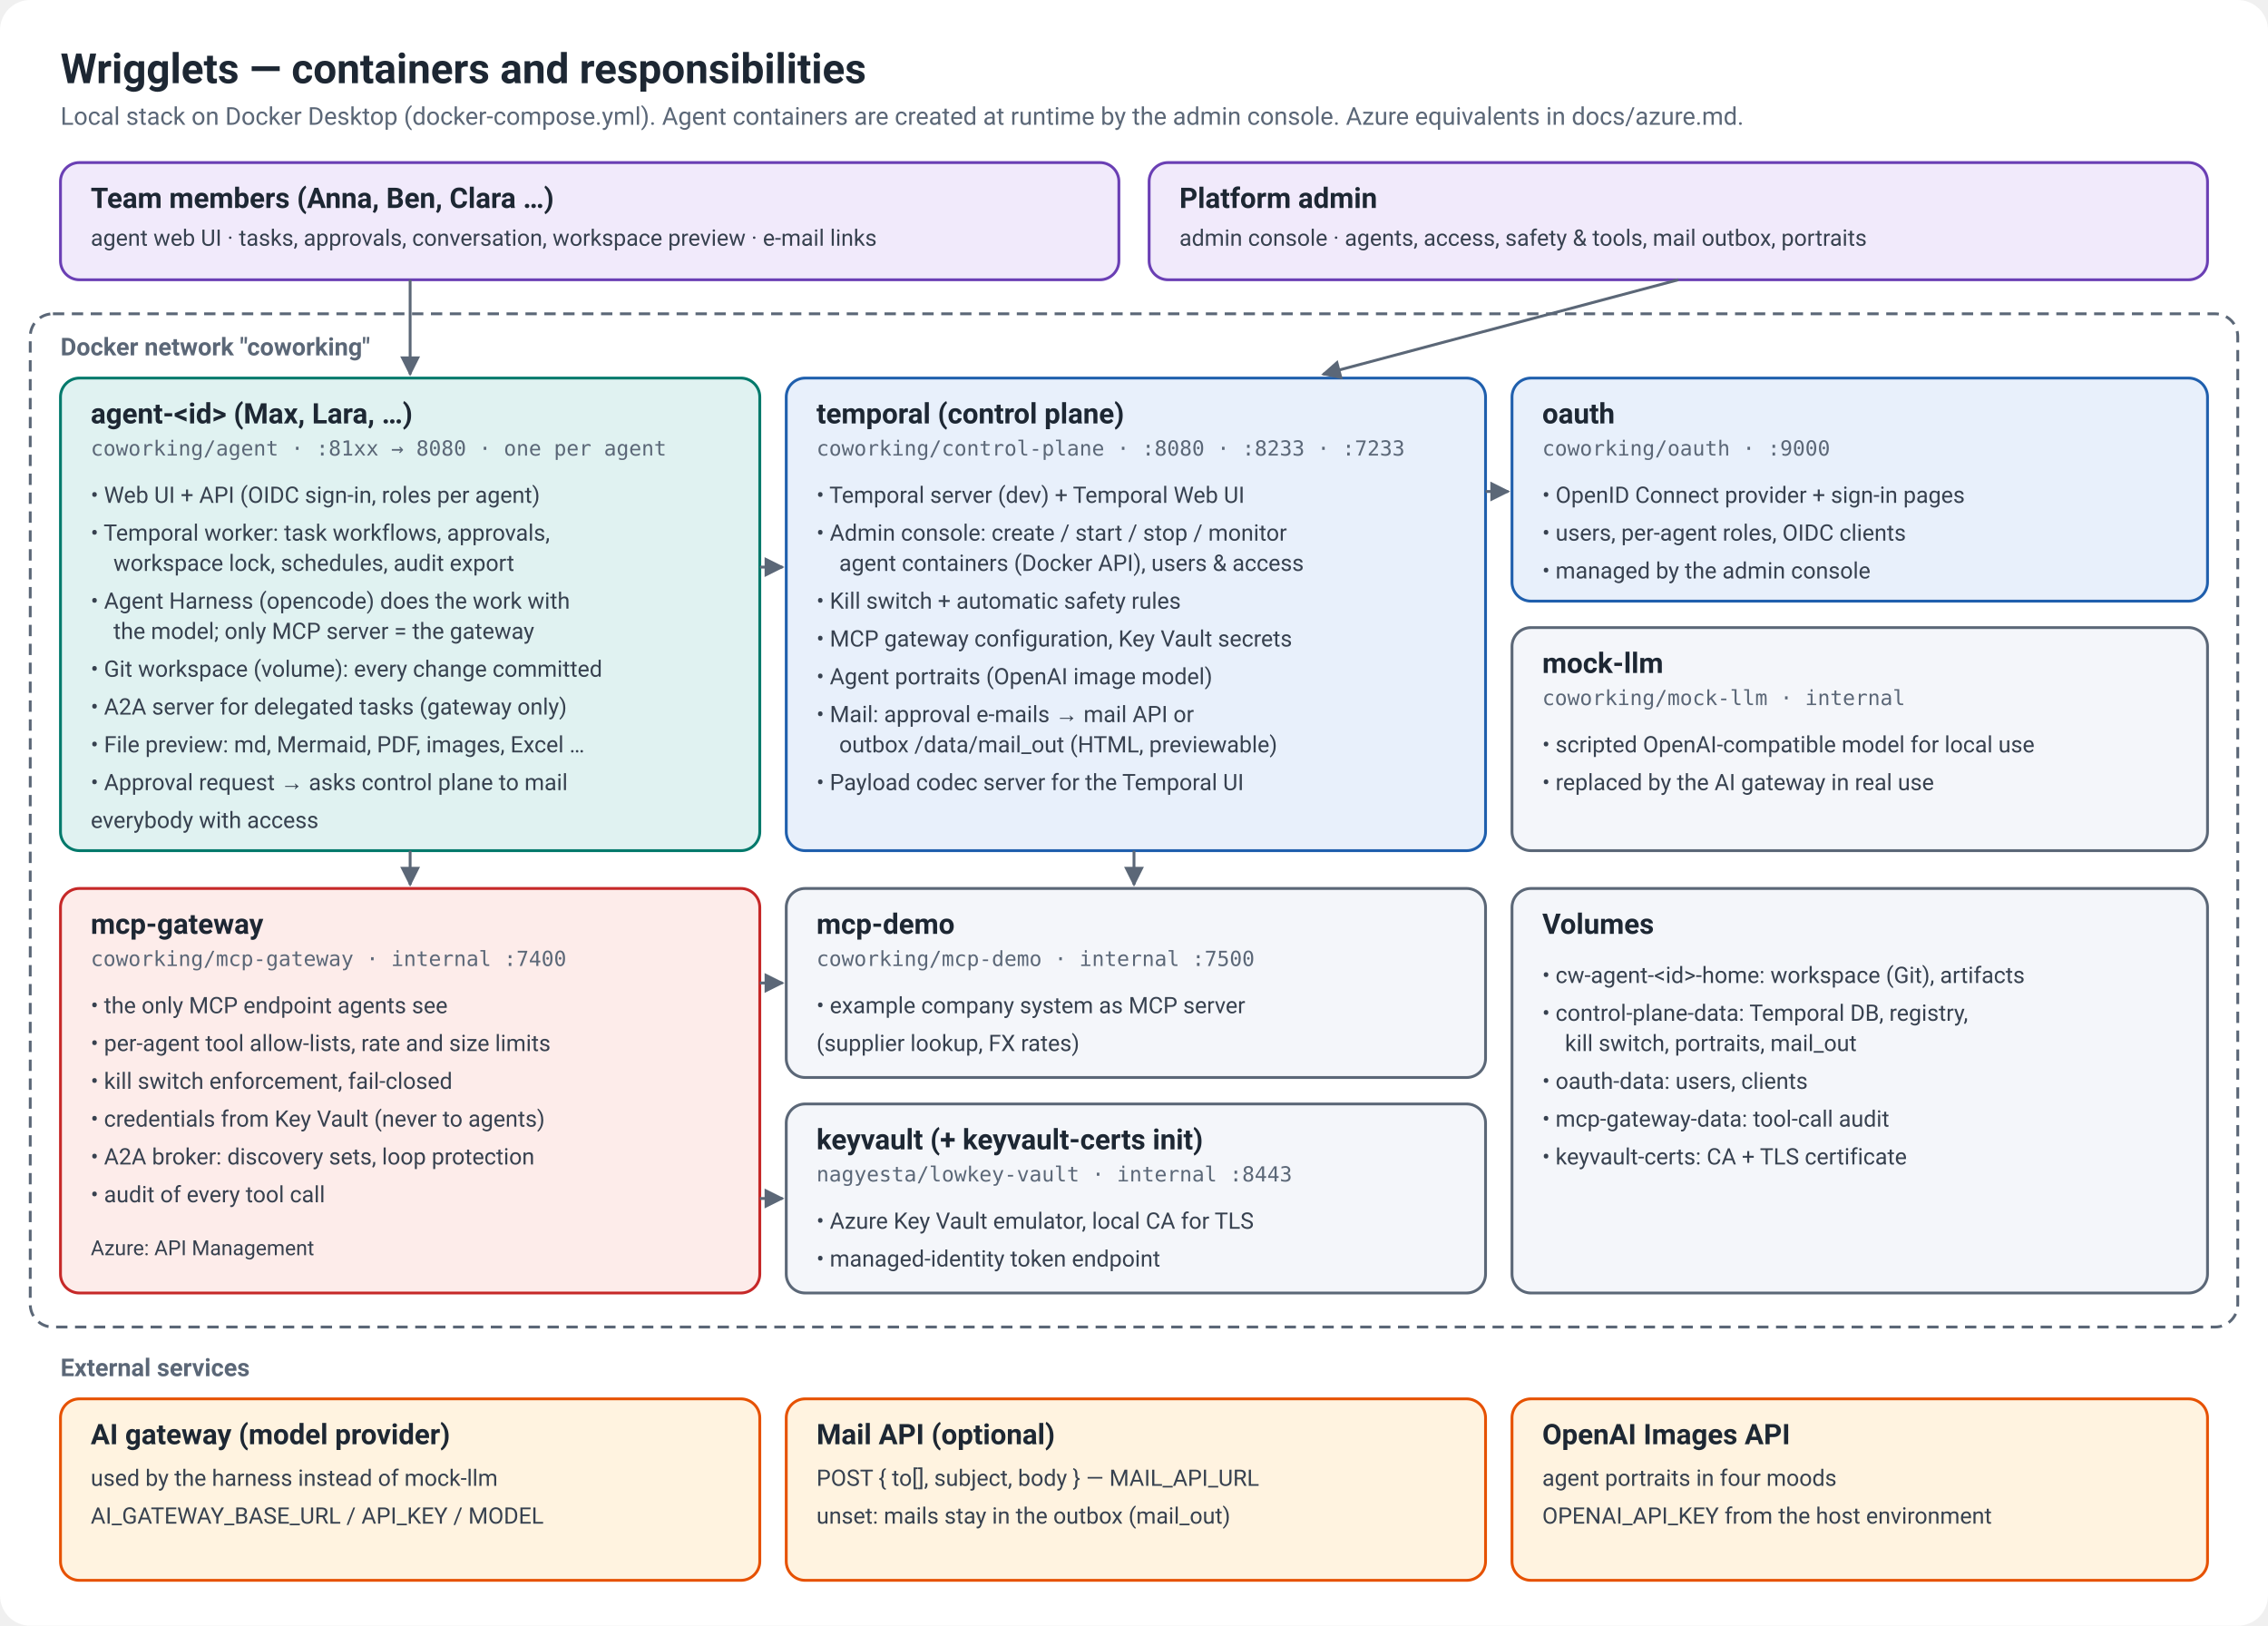
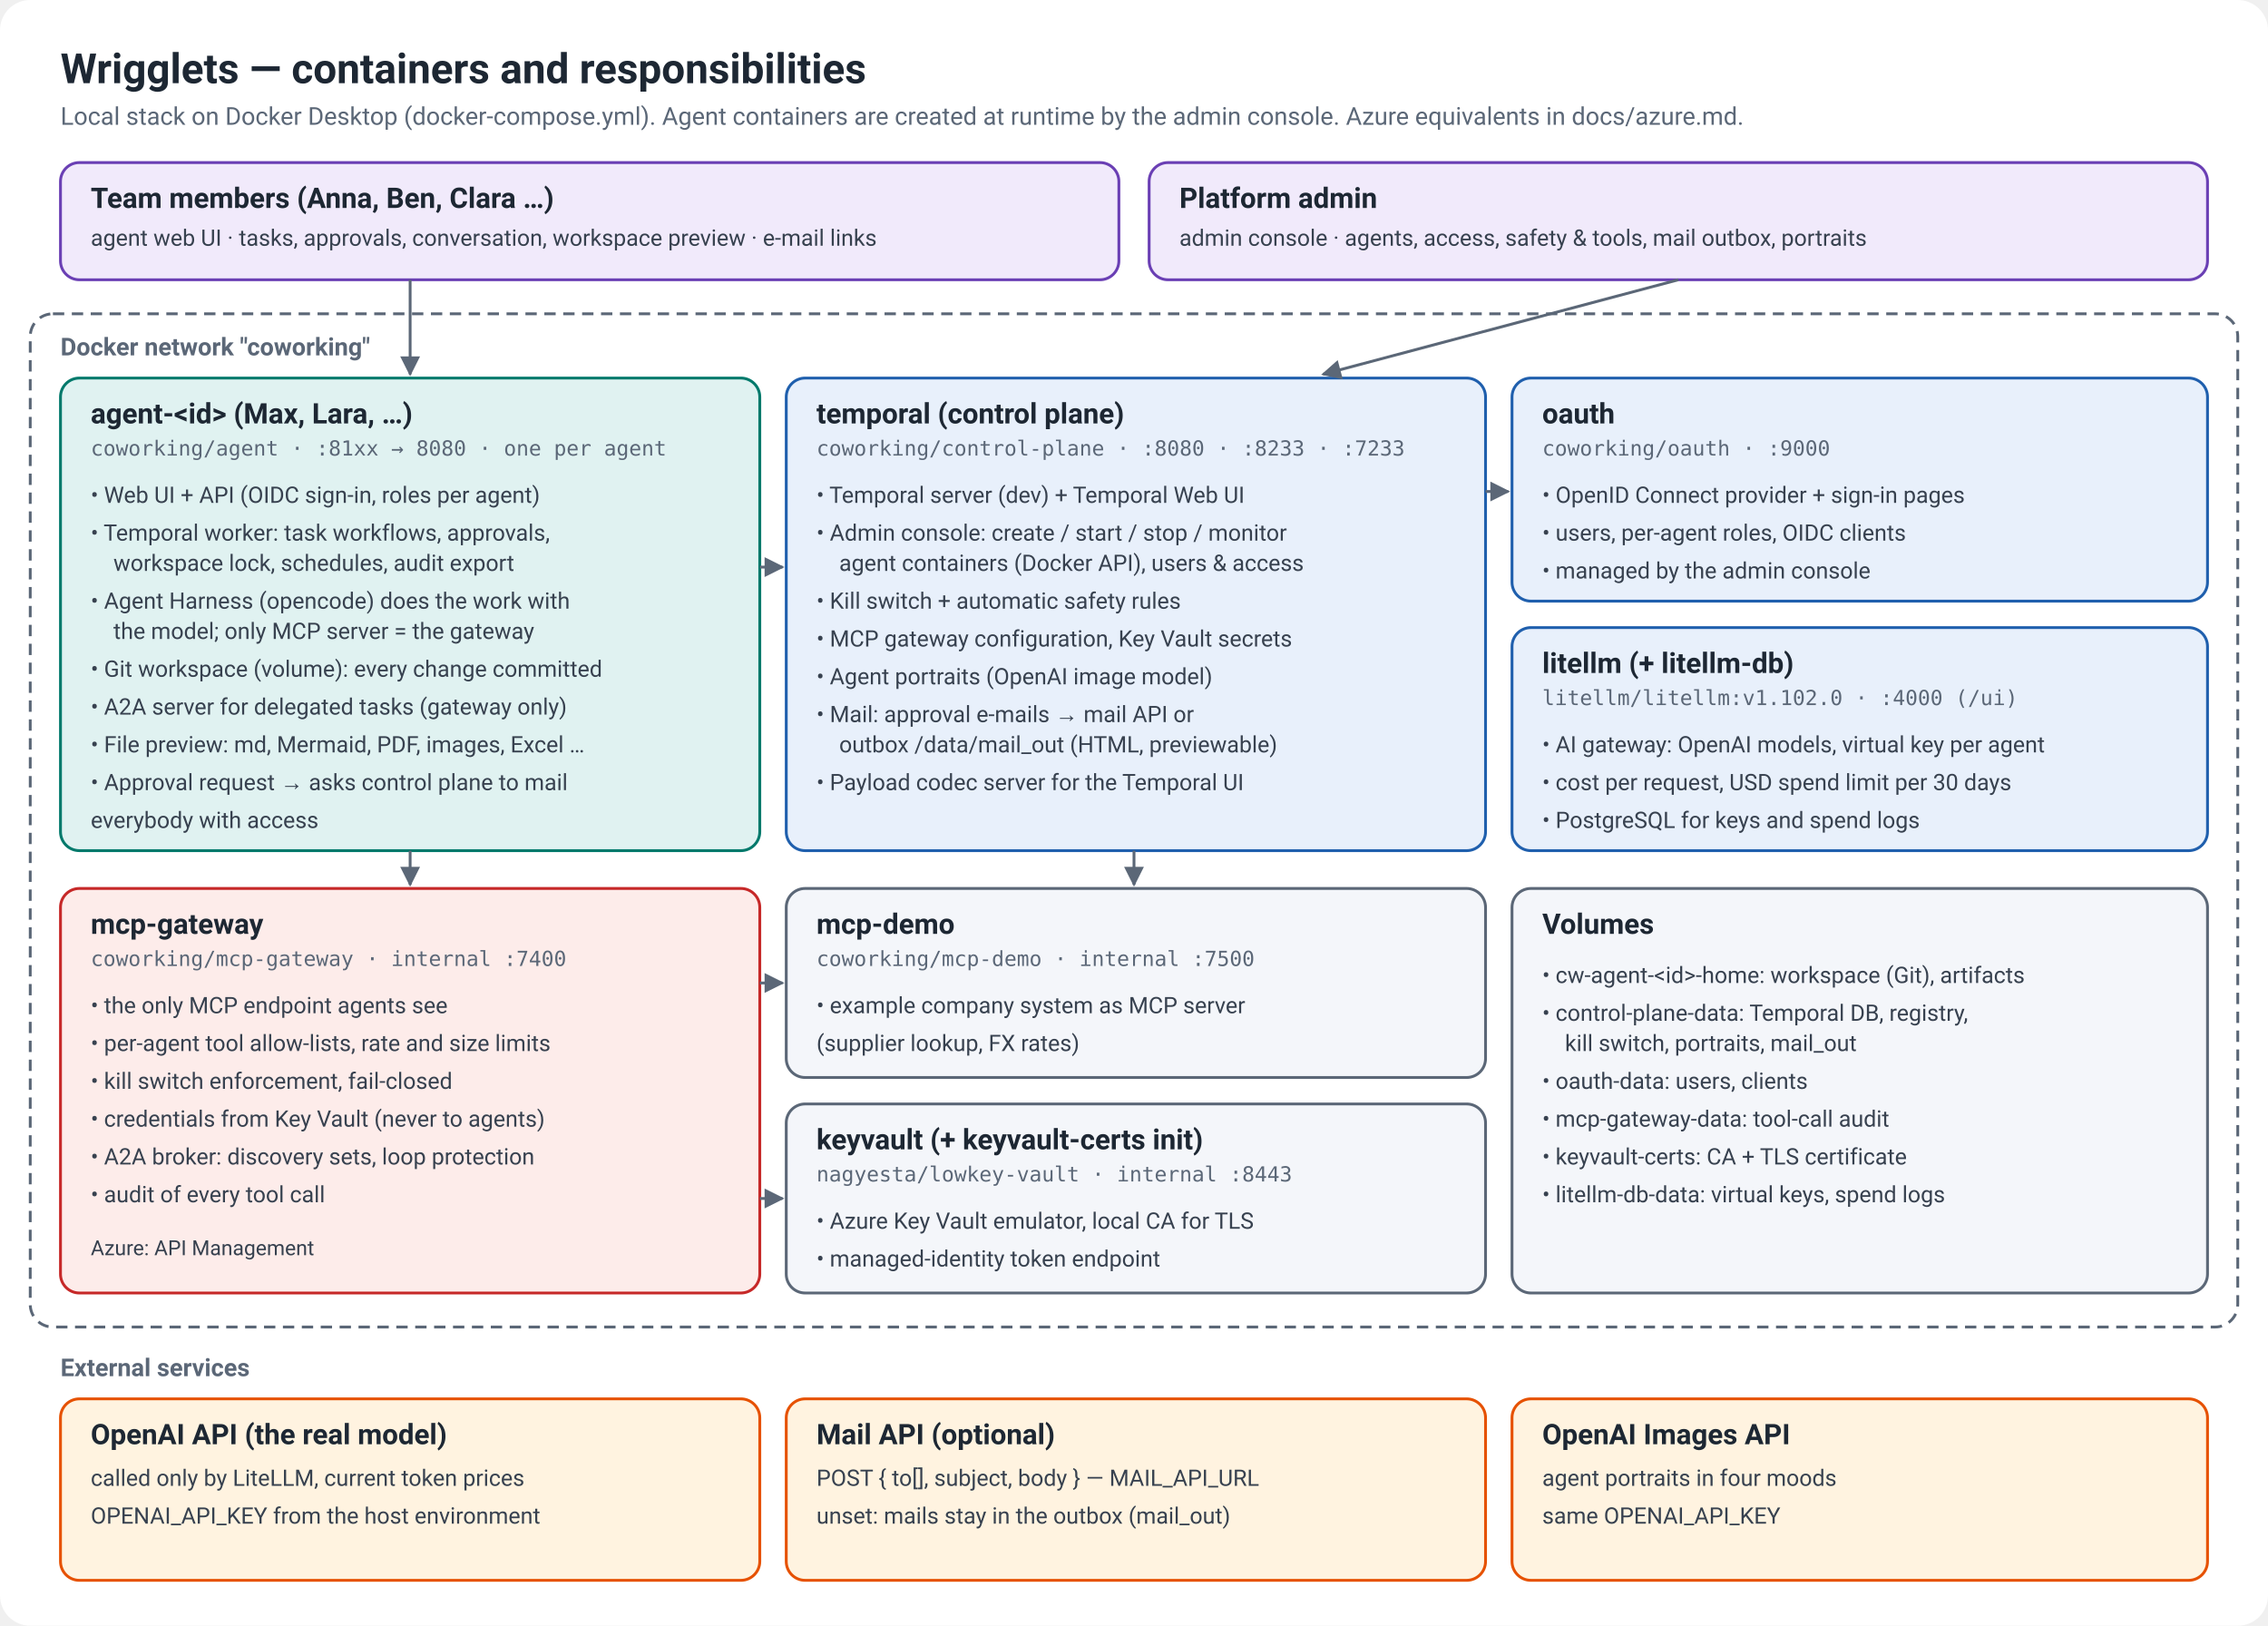
<svg xmlns="http://www.w3.org/2000/svg" width="1200" height="860" viewBox="0 0 1200 860" font-family="Roboto, 'Segoe UI', Arial, sans-serif">
  <style>
    .t { font-size: 22px; font-weight: 600; fill: #1d2733; }
    .st { font-size: 13px; fill: #5b6777; }
    .h { font-size: 15px; font-weight: 600; fill: #1d2733; }
    .img { font-size: 11px; fill: #5b6777; font-family: Consolas, monospace; }
    .d { font-size: 12px; fill: #37414f; }
    .l { font-size: 11px; fill: #37414f; }
    .bl { font-size: 13px; font-weight: 600; fill: #5b6777; }
    .ln { fill: none; stroke: #5b6777; stroke-width: 1.5; }
    .lb { fill: #ffffff; }
    .cp { fill: #e8f0fb; stroke: #1f5fad; stroke-width: 1.5; }
    .ag { fill: #e0f2f1; stroke: #00796b; stroke-width: 1.5; }
    .gw { fill: #fdecea; stroke: #c62828; stroke-width: 1.5; }
    .sup { fill: #f4f6fa; stroke: #5b6777; stroke-width: 1.5; }
    .ext { fill: #fff3e0; stroke: #e65100; stroke-width: 1.5; }
    .usr { fill: #f1eafb; stroke: #6a3fb4; stroke-width: 1.5; }
    .bnd { fill: none; stroke: #5b6777; stroke-width: 1.5; stroke-dasharray: 6 4; }
  </style>
  <defs>
    <marker id="a" viewBox="0 0 10 10" refX="9" refY="5" markerWidth="7" markerHeight="7" orient="auto-start-reverse">
      <path d="M0,0 L10,5 L0,10 z" fill="#5b6777" />
    </marker>
  </defs>
  <rect width="1200" height="860" rx="16" fill="#ffffff" />
  <text x="32" y="44" class="t">Wrigglets — containers and responsibilities</text>
  <text x="32" y="66" class="st">Local stack on Docker Desktop (docker-compose.yml). Agent containers are created at runtime by the admin console. Azure equivalents in docs/azure.md.</text>
  <rect class="usr" x="32" y="86" width="560" height="62" rx="10" />
  <text x="48" y="110" class="h">Team members (Anna, Ben, Clara …)</text>
  <text x="48" y="130" class="d">agent web UI · tasks, approvals, conversation, workspace preview · e-mail links</text>
  <rect class="usr" x="608" y="86" width="560" height="62" rx="10" />
  <text x="624" y="110" class="h">Platform admin</text>
  <text x="624" y="130" class="d">admin console · agents, access, safety &amp; tools, mail outbox, portraits</text>
  <rect class="bnd" x="16" y="166" width="1168" height="536" rx="12" />
  <text x="32" y="188" class="bl">Docker network "coworking"</text>
  <rect class="ag" x="32" y="200" width="370" height="250" rx="10" />
  <text x="48" y="224" class="h">agent-&lt;id&gt;  (Max, Lara, …)</text>
  <text x="48" y="241" class="img">coworking/agent · :81xx → 8080 · one per agent</text>
  <text x="48" y="266" class="d">• Web UI + API (OIDC sign-in, roles per agent)</text>
  <text x="48" y="286" class="d">• Temporal worker: task workflows, approvals,</text>
  <text x="60" y="302" class="d">workspace lock, schedules, audit export</text>
  <text x="48" y="322" class="d">• Agent Harness (opencode) does the work with</text>
  <text x="60" y="338" class="d">the model; only MCP server = the gateway</text>
  <text x="48" y="358" class="d">• Git workspace (volume): every change committed</text>
  <text x="48" y="378" class="d">• A2A server for delegated tasks (gateway only)</text>
  <text x="48" y="398" class="d">• File preview: md, Mermaid, PDF, images, Excel …</text>
  <text x="48" y="418" class="d">• Approval request → asks control plane to mail</text>
  <text x="48" y="438" class="d">  everybody with access</text>
  <rect class="cp" x="416" y="200" width="370" height="250" rx="10" />
  <text x="432" y="224" class="h">temporal  (control plane)</text>
  <text x="432" y="241" class="img">coworking/control-plane · :8080 · :8233 · :7233</text>
  <text x="432" y="266" class="d">• Temporal server (dev) + Temporal Web UI</text>
  <text x="432" y="286" class="d">• Admin console: create / start / stop / monitor</text>
  <text x="444" y="302" class="d">agent containers (Docker API), users &amp; access</text>
  <text x="432" y="322" class="d">• Kill switch + automatic safety rules</text>
  <text x="432" y="342" class="d">• MCP gateway configuration, Key Vault secrets</text>
  <text x="432" y="362" class="d">• Agent portraits (OpenAI image model)</text>
  <text x="432" y="382" class="d">• Mail: approval e-mails → mail API or</text>
  <text x="444" y="398" class="d">outbox /data/mail_out (HTML, previewable)</text>
  <text x="432" y="418" class="d">• Payload codec server for the Temporal UI</text>
  <rect class="cp" x="800" y="200" width="368" height="118" rx="10" />
  <text x="816" y="224" class="h">oauth</text>
  <text x="816" y="241" class="img">coworking/oauth · :9000</text>
  <text x="816" y="266" class="d">• OpenID Connect provider + sign-in pages</text>
  <text x="816" y="286" class="d">• users, per-agent roles, OIDC clients</text>
  <text x="816" y="306" class="d">• managed by the admin console</text>
-   <rect class="sup" x="800" y="332" width="368" height="118" rx="10" />
-   <text x="816" y="356" class="h">mock-llm</text>
-   <text x="816" y="373" class="img">coworking/mock-llm · internal</text>
-   <text x="816" y="398" class="d">• scripted OpenAI-compatible model for local use</text>
-   <text x="816" y="418" class="d">• replaced by the AI gateway in real use</text>
+   <rect class="cp" x="800" y="332" width="368" height="118" rx="10" />
+   <text x="816" y="356" class="h">litellm  (+ litellm-db)</text>
+   <text x="816" y="373" class="img">litellm/litellm:v1.102.0 · :4000 (/ui)</text>
+   <text x="816" y="398" class="d">• AI gateway: OpenAI models, virtual key per agent</text>
+   <text x="816" y="418" class="d">• cost per request, USD spend limit per 30 days</text>
+   <text x="816" y="438" class="d">• PostgreSQL for keys and spend logs</text>
  <rect class="gw" x="32" y="470" width="370" height="214" rx="10" />
  <text x="48" y="494" class="h">mcp-gateway</text>
  <text x="48" y="511" class="img">coworking/mcp-gateway · internal :7400</text>
  <text x="48" y="536" class="d">• the only MCP endpoint agents see</text>
  <text x="48" y="556" class="d">• per-agent tool allow-lists, rate and size limits</text>
  <text x="48" y="576" class="d">• kill switch enforcement, fail-closed</text>
  <text x="48" y="596" class="d">• credentials from Key Vault (never to agents)</text>
  <text x="48" y="616" class="d">• A2A broker: discovery sets, loop protection</text>
  <text x="48" y="636" class="d">• audit of every tool call</text>
  <text x="48" y="664" class="l">Azure: API Management</text>
  <rect class="sup" x="416" y="470" width="370" height="100" rx="10" />
  <text x="432" y="494" class="h">mcp-demo</text>
  <text x="432" y="511" class="img">coworking/mcp-demo · internal :7500</text>
  <text x="432" y="536" class="d">• example company system as MCP server</text>
  <text x="432" y="556" class="d">  (supplier lookup, FX rates)</text>
  <rect class="sup" x="416" y="584" width="370" height="100" rx="10" />
  <text x="432" y="608" class="h">keyvault  (+ keyvault-certs init)</text>
  <text x="432" y="625" class="img">nagyesta/lowkey-vault · internal :8443</text>
  <text x="432" y="650" class="d">• Azure Key Vault emulator, local CA for TLS</text>
  <text x="432" y="670" class="d">• managed-identity token endpoint</text>
  <rect class="sup" x="800" y="470" width="368" height="214" rx="10" />
  <text x="816" y="494" class="h">Volumes</text>
  <text x="816" y="520" class="d">• cw-agent-&lt;id&gt;-home: workspace (Git), artifacts</text>
  <text x="816" y="540" class="d">• control-plane-data: Temporal DB, registry,</text>
  <text x="828" y="556" class="d">kill switch, portraits, mail_out</text>
  <text x="816" y="576" class="d">• oauth-data: users, clients</text>
  <text x="816" y="596" class="d">• mcp-gateway-data: tool-call audit</text>
  <text x="816" y="616" class="d">• keyvault-certs: CA + TLS certificate</text>
+   <text x="816" y="636" class="d">• litellm-db-data: virtual keys, spend logs</text>
  <text x="32" y="728" class="bl">External services</text>
  <rect class="ext" x="32" y="740" width="370" height="96" rx="10" />
-   <text x="48" y="764" class="h">AI gateway (model provider)</text>
-   <text x="48" y="786" class="d">used by the harness instead of mock-llm</text>
-   <text x="48" y="806" class="d">AI_GATEWAY_BASE_URL / API_KEY / MODEL</text>
+   <text x="48" y="764" class="h">OpenAI API (the real model)</text>
+   <text x="48" y="786" class="d">called only by LiteLLM, current token prices</text>
+   <text x="48" y="806" class="d">OPENAI_API_KEY from the host environment</text>
  <rect class="ext" x="416" y="740" width="370" height="96" rx="10" />
  <text x="432" y="764" class="h">Mail API (optional)</text>
  <text x="432" y="786" class="d">POST { to[], subject, body } — MAIL_API_URL</text>
  <text x="432" y="806" class="d">unset: mails stay in the outbox (mail_out)</text>
  <rect class="ext" x="800" y="740" width="368" height="96" rx="10" />
  <text x="816" y="764" class="h">OpenAI Images API</text>
  <text x="816" y="786" class="d">agent portraits in four moods</text>
-   <text x="816" y="806" class="d">OPENAI_API_KEY from the host environment</text>
+   <text x="816" y="806" class="d">same OPENAI_API_KEY</text>
  <path class="ln" d="M217,148 L217,198" marker-end="url(#a)" />
  <path class="ln" d="M888,148 L700,198" marker-end="url(#a)" />
  <path class="ln" d="M402,300 L414,300" marker-end="url(#a)" />
  <path class="ln" d="M786,260 L798,260" marker-end="url(#a)" />
  <path class="ln" d="M217,450 L217,468" marker-end="url(#a)" />
  <path class="ln" d="M402,520 L414,520" marker-end="url(#a)" />
  <path class="ln" d="M402,634 L414,634" marker-end="url(#a)" />
  <path class="ln" d="M600,450 L600,468" marker-end="url(#a)" />
</svg>
